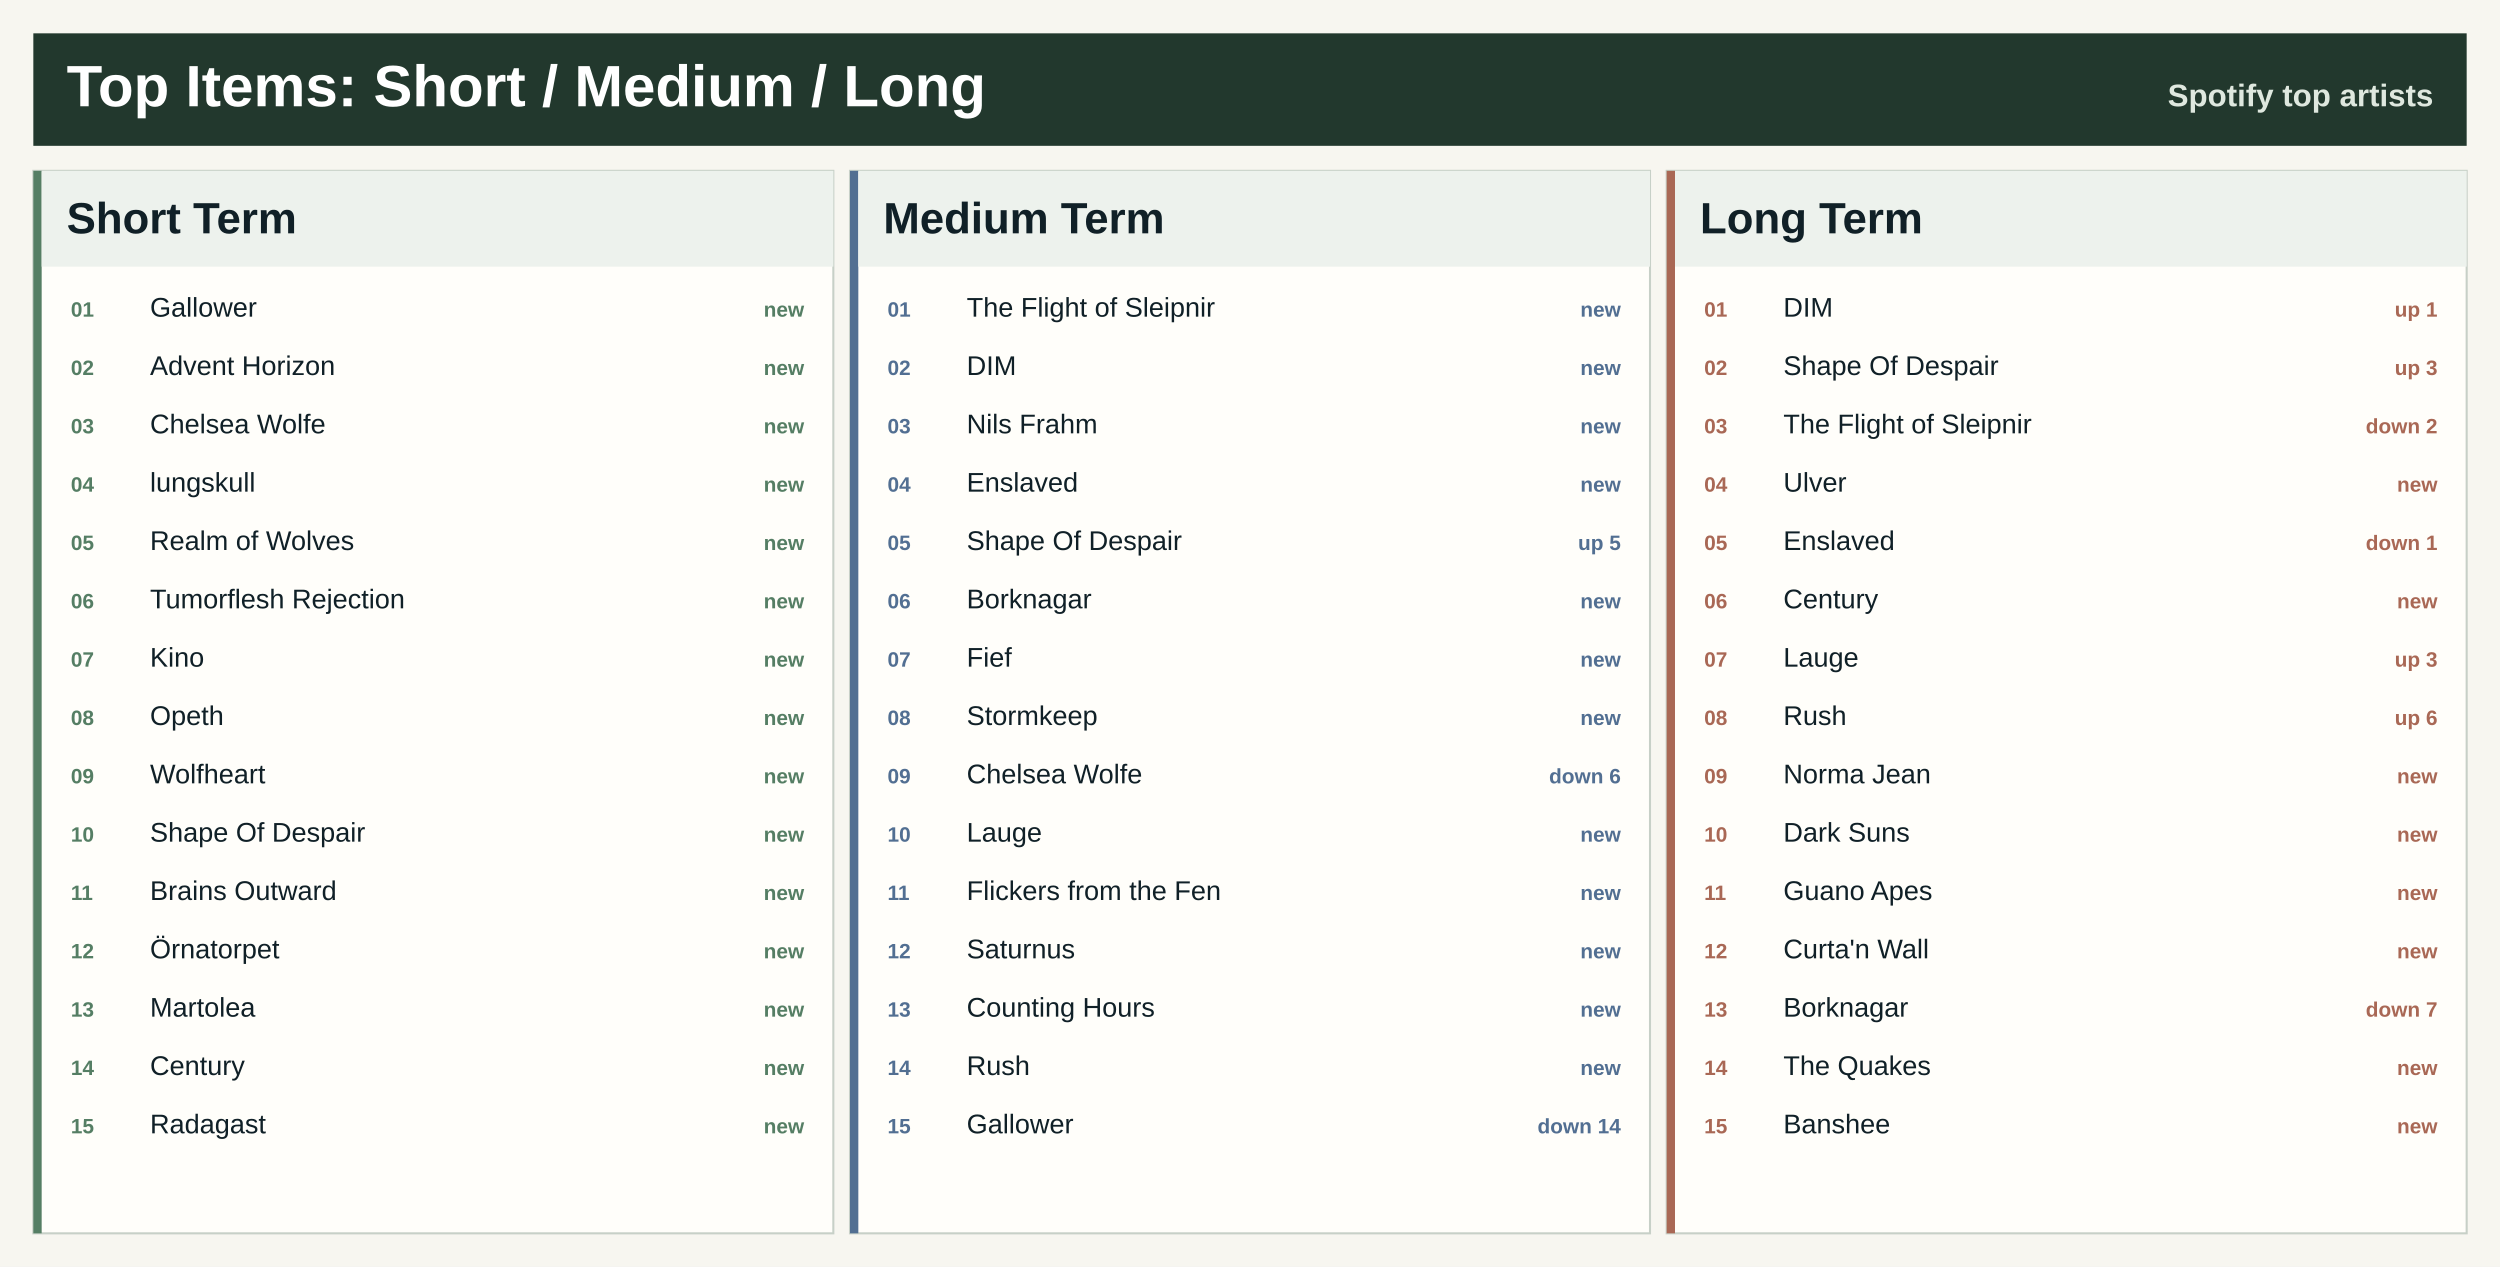
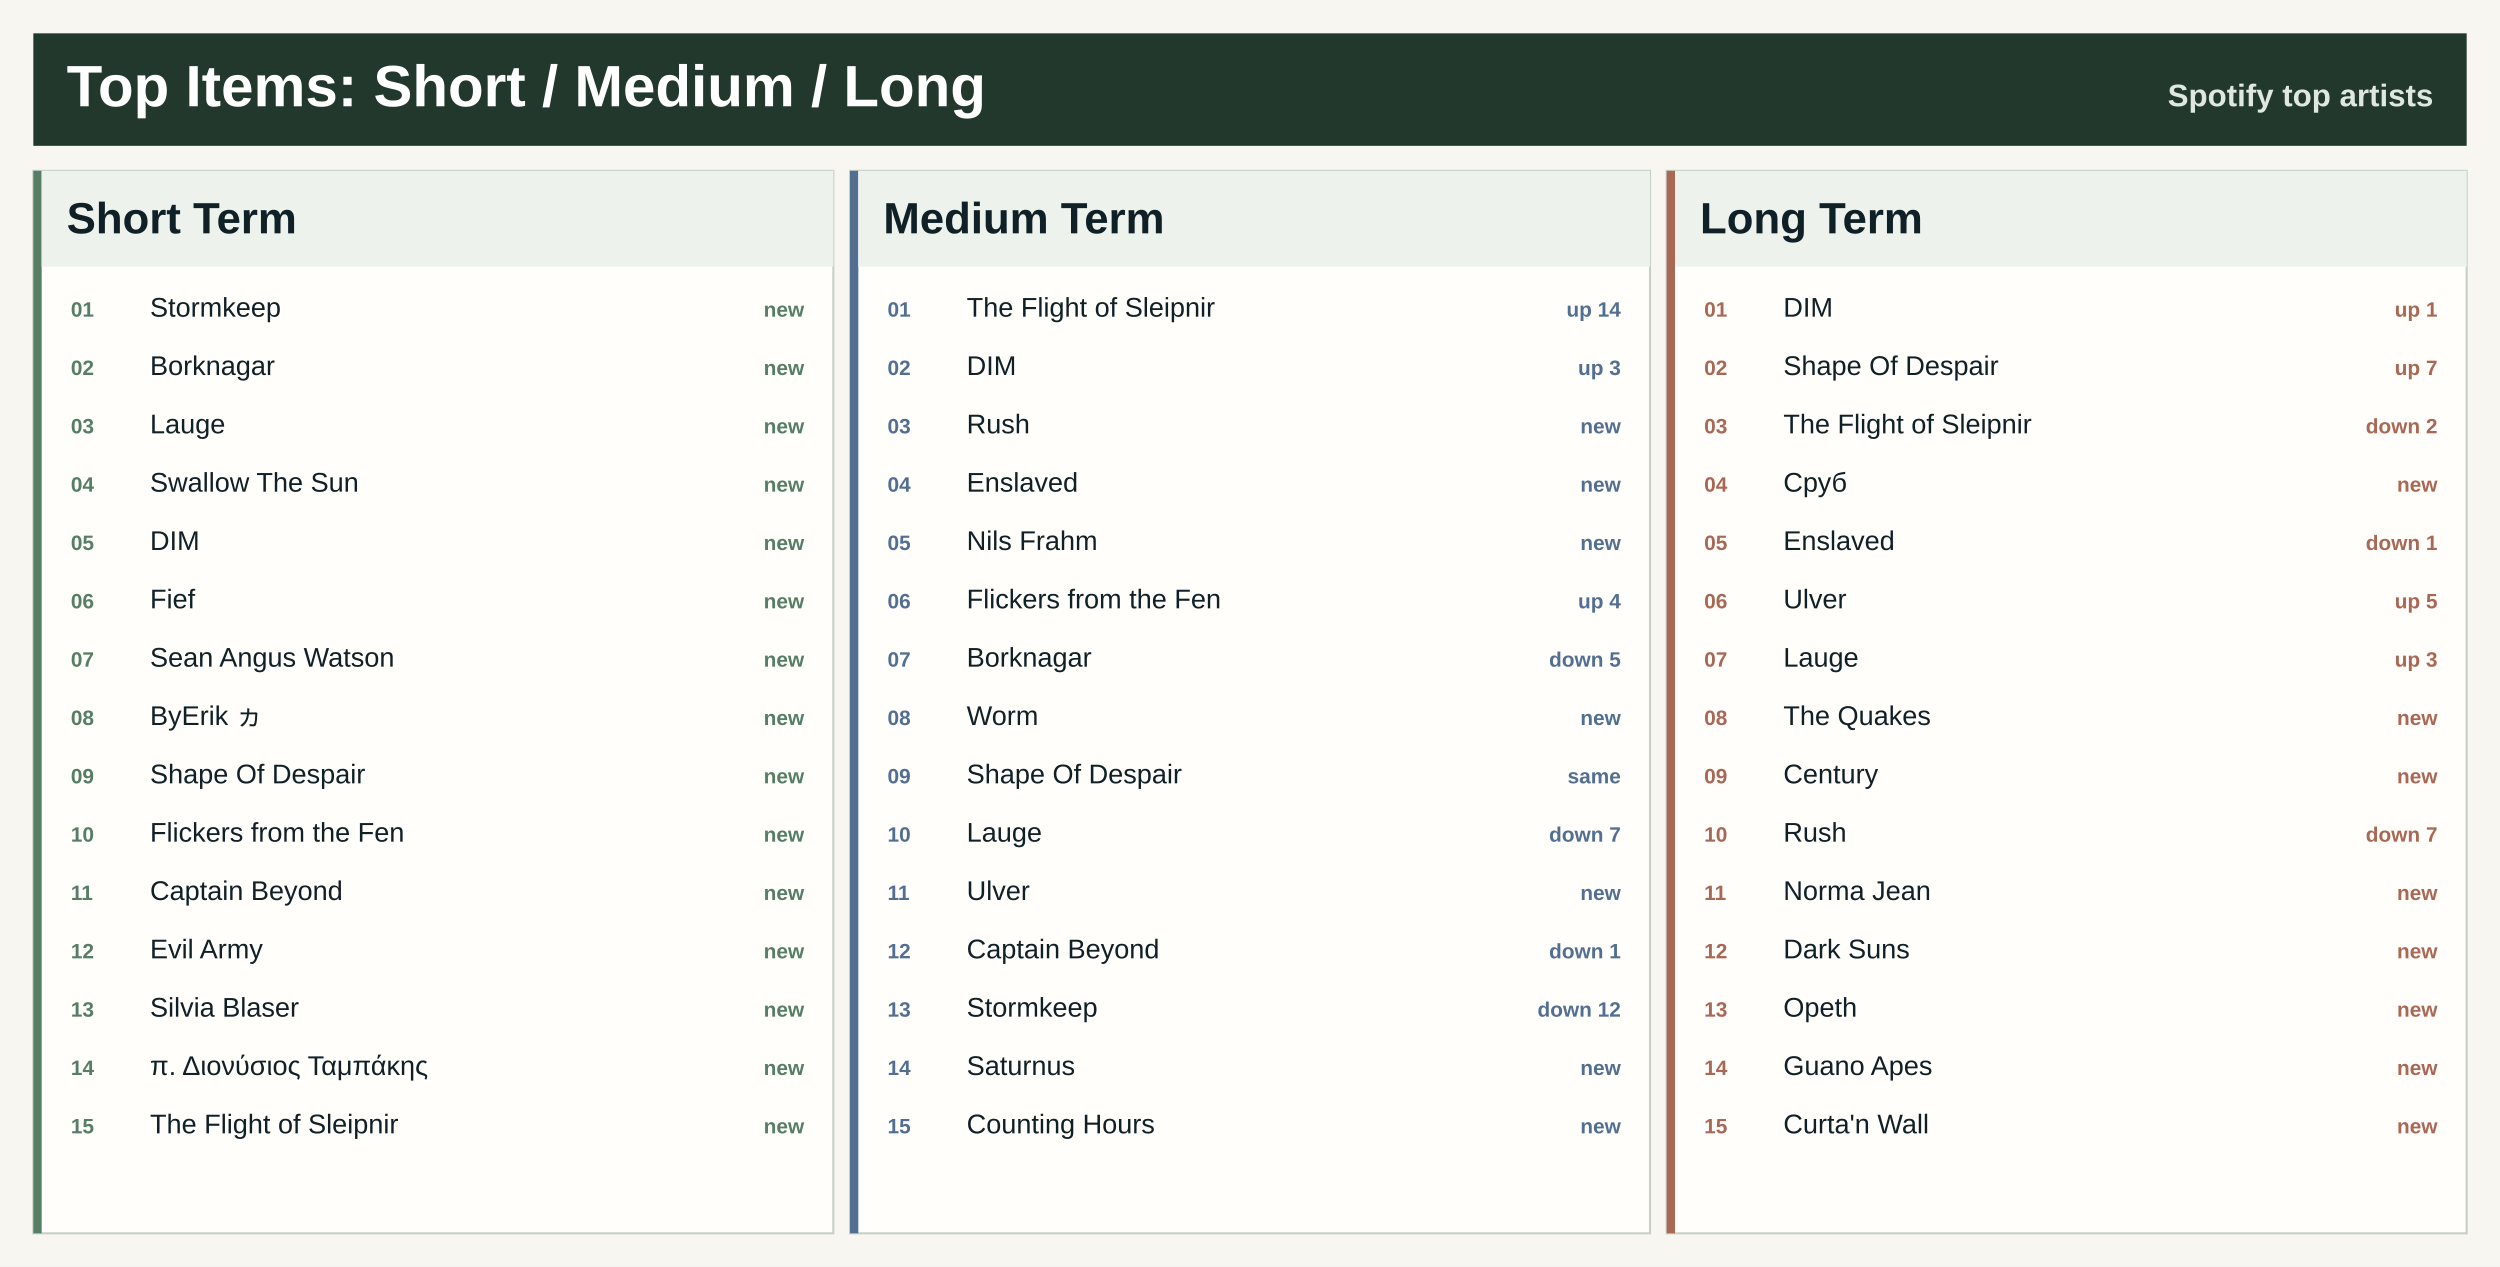
<svg xmlns="http://www.w3.org/2000/svg" width="1200" height="608" viewBox="0 0 1200 608" role="img" aria-label="Top artists across Spotify ranges">
  <rect width="1200" height="608" fill="#f7f6f0" />
  <rect x="16" y="16" width="1168" height="54" fill="#22382d" />
  <text x="32.0" y="51.0" font-family="Segoe UI, Arial, sans-serif" font-size="28" font-weight="800" fill="#ffffff" text-anchor="start">Top Items: Short / Medium / Long</text>
  <text x="1168.0" y="51.0" font-family="Segoe UI, Arial, sans-serif" font-size="15" font-weight="800" fill="#dfe8df" text-anchor="end">Spotify top artists</text>
  <rect x="16.0" y="82.0" width="384.0" height="510" fill="#fffefa" stroke="#c7d0c7" />
  <rect x="16.0" y="82.0" width="4" height="510" fill="#557e64" />
  <rect x="20.0" y="82.0" width="380.0" height="46" fill="#edf2ed" />
  <text x="32.0" y="112.0" font-family="Segoe UI, Arial, sans-serif" font-size="21" font-weight="800" fill="#102027" text-anchor="start">Short Term</text>
  <text x="34.0" y="152.0" font-family="Segoe UI, Arial, sans-serif" font-size="10" font-weight="800" fill="#557e64" text-anchor="start">01</text>
-   <text x="72.0" y="152.0" font-family="Segoe UI, Arial, sans-serif" font-size="13" font-weight="400" fill="#102027" text-anchor="start">Gallower</text>
+   <text x="72.0" y="152.0" font-family="Segoe UI, Arial, sans-serif" font-size="13" font-weight="400" fill="#102027" text-anchor="start">Stormkeep</text>
  <text x="386.0" y="152.0" font-family="Segoe UI, Arial, sans-serif" font-size="10" font-weight="800" fill="#557e64" text-anchor="end">new</text>
  <text x="34.0" y="180.0" font-family="Segoe UI, Arial, sans-serif" font-size="10" font-weight="800" fill="#557e64" text-anchor="start">02</text>
-   <text x="72.0" y="180.0" font-family="Segoe UI, Arial, sans-serif" font-size="13" font-weight="400" fill="#102027" text-anchor="start">Advent Horizon</text>
+   <text x="72.0" y="180.0" font-family="Segoe UI, Arial, sans-serif" font-size="13" font-weight="400" fill="#102027" text-anchor="start">Borknagar</text>
  <text x="386.0" y="180.0" font-family="Segoe UI, Arial, sans-serif" font-size="10" font-weight="800" fill="#557e64" text-anchor="end">new</text>
  <text x="34.0" y="208.0" font-family="Segoe UI, Arial, sans-serif" font-size="10" font-weight="800" fill="#557e64" text-anchor="start">03</text>
-   <text x="72.0" y="208.0" font-family="Segoe UI, Arial, sans-serif" font-size="13" font-weight="400" fill="#102027" text-anchor="start">Chelsea Wolfe</text>
+   <text x="72.0" y="208.0" font-family="Segoe UI, Arial, sans-serif" font-size="13" font-weight="400" fill="#102027" text-anchor="start">Lauge</text>
  <text x="386.0" y="208.0" font-family="Segoe UI, Arial, sans-serif" font-size="10" font-weight="800" fill="#557e64" text-anchor="end">new</text>
  <text x="34.0" y="236.0" font-family="Segoe UI, Arial, sans-serif" font-size="10" font-weight="800" fill="#557e64" text-anchor="start">04</text>
-   <text x="72.0" y="236.0" font-family="Segoe UI, Arial, sans-serif" font-size="13" font-weight="400" fill="#102027" text-anchor="start">lungskull</text>
+   <text x="72.0" y="236.0" font-family="Segoe UI, Arial, sans-serif" font-size="13" font-weight="400" fill="#102027" text-anchor="start">Swallow The Sun</text>
  <text x="386.0" y="236.0" font-family="Segoe UI, Arial, sans-serif" font-size="10" font-weight="800" fill="#557e64" text-anchor="end">new</text>
  <text x="34.0" y="264.0" font-family="Segoe UI, Arial, sans-serif" font-size="10" font-weight="800" fill="#557e64" text-anchor="start">05</text>
-   <text x="72.0" y="264.0" font-family="Segoe UI, Arial, sans-serif" font-size="13" font-weight="400" fill="#102027" text-anchor="start">Realm of Wolves</text>
+   <text x="72.0" y="264.0" font-family="Segoe UI, Arial, sans-serif" font-size="13" font-weight="400" fill="#102027" text-anchor="start">DIM</text>
  <text x="386.0" y="264.0" font-family="Segoe UI, Arial, sans-serif" font-size="10" font-weight="800" fill="#557e64" text-anchor="end">new</text>
  <text x="34.0" y="292.0" font-family="Segoe UI, Arial, sans-serif" font-size="10" font-weight="800" fill="#557e64" text-anchor="start">06</text>
-   <text x="72.0" y="292.0" font-family="Segoe UI, Arial, sans-serif" font-size="13" font-weight="400" fill="#102027" text-anchor="start">Tumorflesh Rejection</text>
+   <text x="72.0" y="292.0" font-family="Segoe UI, Arial, sans-serif" font-size="13" font-weight="400" fill="#102027" text-anchor="start">Fief</text>
  <text x="386.0" y="292.0" font-family="Segoe UI, Arial, sans-serif" font-size="10" font-weight="800" fill="#557e64" text-anchor="end">new</text>
  <text x="34.0" y="320.0" font-family="Segoe UI, Arial, sans-serif" font-size="10" font-weight="800" fill="#557e64" text-anchor="start">07</text>
-   <text x="72.0" y="320.0" font-family="Segoe UI, Arial, sans-serif" font-size="13" font-weight="400" fill="#102027" text-anchor="start">Kino</text>
+   <text x="72.0" y="320.0" font-family="Segoe UI, Arial, sans-serif" font-size="13" font-weight="400" fill="#102027" text-anchor="start">Sean Angus Watson</text>
  <text x="386.0" y="320.0" font-family="Segoe UI, Arial, sans-serif" font-size="10" font-weight="800" fill="#557e64" text-anchor="end">new</text>
  <text x="34.0" y="348.0" font-family="Segoe UI, Arial, sans-serif" font-size="10" font-weight="800" fill="#557e64" text-anchor="start">08</text>
-   <text x="72.0" y="348.0" font-family="Segoe UI, Arial, sans-serif" font-size="13" font-weight="400" fill="#102027" text-anchor="start">Opeth</text>
+   <text x="72.0" y="348.0" font-family="Segoe UI, Arial, sans-serif" font-size="13" font-weight="400" fill="#102027" text-anchor="start">ByErik ヵ</text>
  <text x="386.0" y="348.0" font-family="Segoe UI, Arial, sans-serif" font-size="10" font-weight="800" fill="#557e64" text-anchor="end">new</text>
  <text x="34.0" y="376.0" font-family="Segoe UI, Arial, sans-serif" font-size="10" font-weight="800" fill="#557e64" text-anchor="start">09</text>
-   <text x="72.0" y="376.0" font-family="Segoe UI, Arial, sans-serif" font-size="13" font-weight="400" fill="#102027" text-anchor="start">Wolfheart</text>
+   <text x="72.0" y="376.0" font-family="Segoe UI, Arial, sans-serif" font-size="13" font-weight="400" fill="#102027" text-anchor="start">Shape Of Despair</text>
  <text x="386.0" y="376.0" font-family="Segoe UI, Arial, sans-serif" font-size="10" font-weight="800" fill="#557e64" text-anchor="end">new</text>
  <text x="34.0" y="404.0" font-family="Segoe UI, Arial, sans-serif" font-size="10" font-weight="800" fill="#557e64" text-anchor="start">10</text>
-   <text x="72.0" y="404.0" font-family="Segoe UI, Arial, sans-serif" font-size="13" font-weight="400" fill="#102027" text-anchor="start">Shape Of Despair</text>
+   <text x="72.0" y="404.0" font-family="Segoe UI, Arial, sans-serif" font-size="13" font-weight="400" fill="#102027" text-anchor="start">Flickers from the Fen</text>
  <text x="386.0" y="404.0" font-family="Segoe UI, Arial, sans-serif" font-size="10" font-weight="800" fill="#557e64" text-anchor="end">new</text>
  <text x="34.0" y="432.0" font-family="Segoe UI, Arial, sans-serif" font-size="10" font-weight="800" fill="#557e64" text-anchor="start">11</text>
-   <text x="72.0" y="432.0" font-family="Segoe UI, Arial, sans-serif" font-size="13" font-weight="400" fill="#102027" text-anchor="start">Brains Outward</text>
+   <text x="72.0" y="432.0" font-family="Segoe UI, Arial, sans-serif" font-size="13" font-weight="400" fill="#102027" text-anchor="start">Captain Beyond</text>
  <text x="386.0" y="432.0" font-family="Segoe UI, Arial, sans-serif" font-size="10" font-weight="800" fill="#557e64" text-anchor="end">new</text>
  <text x="34.0" y="460.0" font-family="Segoe UI, Arial, sans-serif" font-size="10" font-weight="800" fill="#557e64" text-anchor="start">12</text>
-   <text x="72.0" y="460.0" font-family="Segoe UI, Arial, sans-serif" font-size="13" font-weight="400" fill="#102027" text-anchor="start">Örnatorpet</text>
+   <text x="72.0" y="460.0" font-family="Segoe UI, Arial, sans-serif" font-size="13" font-weight="400" fill="#102027" text-anchor="start">Evil Army</text>
  <text x="386.0" y="460.0" font-family="Segoe UI, Arial, sans-serif" font-size="10" font-weight="800" fill="#557e64" text-anchor="end">new</text>
  <text x="34.0" y="488.0" font-family="Segoe UI, Arial, sans-serif" font-size="10" font-weight="800" fill="#557e64" text-anchor="start">13</text>
-   <text x="72.0" y="488.0" font-family="Segoe UI, Arial, sans-serif" font-size="13" font-weight="400" fill="#102027" text-anchor="start">Martolea</text>
+   <text x="72.0" y="488.0" font-family="Segoe UI, Arial, sans-serif" font-size="13" font-weight="400" fill="#102027" text-anchor="start">Silvia Blaser</text>
  <text x="386.0" y="488.0" font-family="Segoe UI, Arial, sans-serif" font-size="10" font-weight="800" fill="#557e64" text-anchor="end">new</text>
  <text x="34.0" y="516.0" font-family="Segoe UI, Arial, sans-serif" font-size="10" font-weight="800" fill="#557e64" text-anchor="start">14</text>
-   <text x="72.0" y="516.0" font-family="Segoe UI, Arial, sans-serif" font-size="13" font-weight="400" fill="#102027" text-anchor="start">Century</text>
+   <text x="72.0" y="516.0" font-family="Segoe UI, Arial, sans-serif" font-size="13" font-weight="400" fill="#102027" text-anchor="start">π. Διονύσιος Ταμπάκης</text>
  <text x="386.0" y="516.0" font-family="Segoe UI, Arial, sans-serif" font-size="10" font-weight="800" fill="#557e64" text-anchor="end">new</text>
  <text x="34.0" y="544.0" font-family="Segoe UI, Arial, sans-serif" font-size="10" font-weight="800" fill="#557e64" text-anchor="start">15</text>
-   <text x="72.0" y="544.0" font-family="Segoe UI, Arial, sans-serif" font-size="13" font-weight="400" fill="#102027" text-anchor="start">Radagast</text>
+   <text x="72.0" y="544.0" font-family="Segoe UI, Arial, sans-serif" font-size="13" font-weight="400" fill="#102027" text-anchor="start">The Flight of Sleipnir</text>
  <text x="386.0" y="544.0" font-family="Segoe UI, Arial, sans-serif" font-size="10" font-weight="800" fill="#557e64" text-anchor="end">new</text>
  <rect x="408.0" y="82.0" width="384.0" height="510" fill="#fffefa" stroke="#c7d0c7" />
  <rect x="408.0" y="82.0" width="4" height="510" fill="#526f92" />
  <rect x="412.0" y="82.0" width="380.0" height="46" fill="#edf2ed" />
  <text x="424.0" y="112.0" font-family="Segoe UI, Arial, sans-serif" font-size="21" font-weight="800" fill="#102027" text-anchor="start">Medium Term</text>
  <text x="426.0" y="152.0" font-family="Segoe UI, Arial, sans-serif" font-size="10" font-weight="800" fill="#526f92" text-anchor="start">01</text>
  <text x="464.0" y="152.0" font-family="Segoe UI, Arial, sans-serif" font-size="13" font-weight="400" fill="#102027" text-anchor="start">The Flight of Sleipnir</text>
-   <text x="778.0" y="152.0" font-family="Segoe UI, Arial, sans-serif" font-size="10" font-weight="800" fill="#526f92" text-anchor="end">new</text>
+   <text x="778.0" y="152.0" font-family="Segoe UI, Arial, sans-serif" font-size="10" font-weight="800" fill="#526f92" text-anchor="end">up 14</text>
  <text x="426.0" y="180.0" font-family="Segoe UI, Arial, sans-serif" font-size="10" font-weight="800" fill="#526f92" text-anchor="start">02</text>
  <text x="464.0" y="180.0" font-family="Segoe UI, Arial, sans-serif" font-size="13" font-weight="400" fill="#102027" text-anchor="start">DIM</text>
-   <text x="778.0" y="180.0" font-family="Segoe UI, Arial, sans-serif" font-size="10" font-weight="800" fill="#526f92" text-anchor="end">new</text>
+   <text x="778.0" y="180.0" font-family="Segoe UI, Arial, sans-serif" font-size="10" font-weight="800" fill="#526f92" text-anchor="end">up 3</text>
  <text x="426.0" y="208.0" font-family="Segoe UI, Arial, sans-serif" font-size="10" font-weight="800" fill="#526f92" text-anchor="start">03</text>
-   <text x="464.0" y="208.0" font-family="Segoe UI, Arial, sans-serif" font-size="13" font-weight="400" fill="#102027" text-anchor="start">Nils Frahm</text>
+   <text x="464.0" y="208.0" font-family="Segoe UI, Arial, sans-serif" font-size="13" font-weight="400" fill="#102027" text-anchor="start">Rush</text>
  <text x="778.0" y="208.0" font-family="Segoe UI, Arial, sans-serif" font-size="10" font-weight="800" fill="#526f92" text-anchor="end">new</text>
  <text x="426.0" y="236.0" font-family="Segoe UI, Arial, sans-serif" font-size="10" font-weight="800" fill="#526f92" text-anchor="start">04</text>
  <text x="464.0" y="236.0" font-family="Segoe UI, Arial, sans-serif" font-size="13" font-weight="400" fill="#102027" text-anchor="start">Enslaved</text>
  <text x="778.0" y="236.0" font-family="Segoe UI, Arial, sans-serif" font-size="10" font-weight="800" fill="#526f92" text-anchor="end">new</text>
  <text x="426.0" y="264.0" font-family="Segoe UI, Arial, sans-serif" font-size="10" font-weight="800" fill="#526f92" text-anchor="start">05</text>
-   <text x="464.0" y="264.0" font-family="Segoe UI, Arial, sans-serif" font-size="13" font-weight="400" fill="#102027" text-anchor="start">Shape Of Despair</text>
-   <text x="778.0" y="264.0" font-family="Segoe UI, Arial, sans-serif" font-size="10" font-weight="800" fill="#526f92" text-anchor="end">up 5</text>
+   <text x="464.0" y="264.0" font-family="Segoe UI, Arial, sans-serif" font-size="13" font-weight="400" fill="#102027" text-anchor="start">Nils Frahm</text>
+   <text x="778.0" y="264.0" font-family="Segoe UI, Arial, sans-serif" font-size="10" font-weight="800" fill="#526f92" text-anchor="end">new</text>
  <text x="426.0" y="292.0" font-family="Segoe UI, Arial, sans-serif" font-size="10" font-weight="800" fill="#526f92" text-anchor="start">06</text>
-   <text x="464.0" y="292.0" font-family="Segoe UI, Arial, sans-serif" font-size="13" font-weight="400" fill="#102027" text-anchor="start">Borknagar</text>
-   <text x="778.0" y="292.0" font-family="Segoe UI, Arial, sans-serif" font-size="10" font-weight="800" fill="#526f92" text-anchor="end">new</text>
+   <text x="464.0" y="292.0" font-family="Segoe UI, Arial, sans-serif" font-size="13" font-weight="400" fill="#102027" text-anchor="start">Flickers from the Fen</text>
+   <text x="778.0" y="292.0" font-family="Segoe UI, Arial, sans-serif" font-size="10" font-weight="800" fill="#526f92" text-anchor="end">up 4</text>
  <text x="426.0" y="320.0" font-family="Segoe UI, Arial, sans-serif" font-size="10" font-weight="800" fill="#526f92" text-anchor="start">07</text>
-   <text x="464.0" y="320.0" font-family="Segoe UI, Arial, sans-serif" font-size="13" font-weight="400" fill="#102027" text-anchor="start">Fief</text>
-   <text x="778.0" y="320.0" font-family="Segoe UI, Arial, sans-serif" font-size="10" font-weight="800" fill="#526f92" text-anchor="end">new</text>
+   <text x="464.0" y="320.0" font-family="Segoe UI, Arial, sans-serif" font-size="13" font-weight="400" fill="#102027" text-anchor="start">Borknagar</text>
+   <text x="778.0" y="320.0" font-family="Segoe UI, Arial, sans-serif" font-size="10" font-weight="800" fill="#526f92" text-anchor="end">down 5</text>
  <text x="426.0" y="348.0" font-family="Segoe UI, Arial, sans-serif" font-size="10" font-weight="800" fill="#526f92" text-anchor="start">08</text>
-   <text x="464.0" y="348.0" font-family="Segoe UI, Arial, sans-serif" font-size="13" font-weight="400" fill="#102027" text-anchor="start">Stormkeep</text>
+   <text x="464.0" y="348.0" font-family="Segoe UI, Arial, sans-serif" font-size="13" font-weight="400" fill="#102027" text-anchor="start">Worm</text>
  <text x="778.0" y="348.0" font-family="Segoe UI, Arial, sans-serif" font-size="10" font-weight="800" fill="#526f92" text-anchor="end">new</text>
  <text x="426.0" y="376.0" font-family="Segoe UI, Arial, sans-serif" font-size="10" font-weight="800" fill="#526f92" text-anchor="start">09</text>
-   <text x="464.0" y="376.0" font-family="Segoe UI, Arial, sans-serif" font-size="13" font-weight="400" fill="#102027" text-anchor="start">Chelsea Wolfe</text>
-   <text x="778.0" y="376.0" font-family="Segoe UI, Arial, sans-serif" font-size="10" font-weight="800" fill="#526f92" text-anchor="end">down 6</text>
+   <text x="464.0" y="376.0" font-family="Segoe UI, Arial, sans-serif" font-size="13" font-weight="400" fill="#102027" text-anchor="start">Shape Of Despair</text>
+   <text x="778.0" y="376.0" font-family="Segoe UI, Arial, sans-serif" font-size="10" font-weight="800" fill="#526f92" text-anchor="end">same</text>
  <text x="426.0" y="404.0" font-family="Segoe UI, Arial, sans-serif" font-size="10" font-weight="800" fill="#526f92" text-anchor="start">10</text>
  <text x="464.0" y="404.0" font-family="Segoe UI, Arial, sans-serif" font-size="13" font-weight="400" fill="#102027" text-anchor="start">Lauge</text>
-   <text x="778.0" y="404.0" font-family="Segoe UI, Arial, sans-serif" font-size="10" font-weight="800" fill="#526f92" text-anchor="end">new</text>
+   <text x="778.0" y="404.0" font-family="Segoe UI, Arial, sans-serif" font-size="10" font-weight="800" fill="#526f92" text-anchor="end">down 7</text>
  <text x="426.0" y="432.0" font-family="Segoe UI, Arial, sans-serif" font-size="10" font-weight="800" fill="#526f92" text-anchor="start">11</text>
-   <text x="464.0" y="432.0" font-family="Segoe UI, Arial, sans-serif" font-size="13" font-weight="400" fill="#102027" text-anchor="start">Flickers from the Fen</text>
+   <text x="464.0" y="432.0" font-family="Segoe UI, Arial, sans-serif" font-size="13" font-weight="400" fill="#102027" text-anchor="start">Ulver</text>
  <text x="778.0" y="432.0" font-family="Segoe UI, Arial, sans-serif" font-size="10" font-weight="800" fill="#526f92" text-anchor="end">new</text>
  <text x="426.0" y="460.0" font-family="Segoe UI, Arial, sans-serif" font-size="10" font-weight="800" fill="#526f92" text-anchor="start">12</text>
-   <text x="464.0" y="460.0" font-family="Segoe UI, Arial, sans-serif" font-size="13" font-weight="400" fill="#102027" text-anchor="start">Saturnus</text>
-   <text x="778.0" y="460.0" font-family="Segoe UI, Arial, sans-serif" font-size="10" font-weight="800" fill="#526f92" text-anchor="end">new</text>
+   <text x="464.0" y="460.0" font-family="Segoe UI, Arial, sans-serif" font-size="13" font-weight="400" fill="#102027" text-anchor="start">Captain Beyond</text>
+   <text x="778.0" y="460.0" font-family="Segoe UI, Arial, sans-serif" font-size="10" font-weight="800" fill="#526f92" text-anchor="end">down 1</text>
  <text x="426.0" y="488.0" font-family="Segoe UI, Arial, sans-serif" font-size="10" font-weight="800" fill="#526f92" text-anchor="start">13</text>
-   <text x="464.0" y="488.0" font-family="Segoe UI, Arial, sans-serif" font-size="13" font-weight="400" fill="#102027" text-anchor="start">Counting Hours</text>
-   <text x="778.0" y="488.0" font-family="Segoe UI, Arial, sans-serif" font-size="10" font-weight="800" fill="#526f92" text-anchor="end">new</text>
+   <text x="464.0" y="488.0" font-family="Segoe UI, Arial, sans-serif" font-size="13" font-weight="400" fill="#102027" text-anchor="start">Stormkeep</text>
+   <text x="778.0" y="488.0" font-family="Segoe UI, Arial, sans-serif" font-size="10" font-weight="800" fill="#526f92" text-anchor="end">down 12</text>
  <text x="426.0" y="516.0" font-family="Segoe UI, Arial, sans-serif" font-size="10" font-weight="800" fill="#526f92" text-anchor="start">14</text>
-   <text x="464.0" y="516.0" font-family="Segoe UI, Arial, sans-serif" font-size="13" font-weight="400" fill="#102027" text-anchor="start">Rush</text>
+   <text x="464.0" y="516.0" font-family="Segoe UI, Arial, sans-serif" font-size="13" font-weight="400" fill="#102027" text-anchor="start">Saturnus</text>
  <text x="778.0" y="516.0" font-family="Segoe UI, Arial, sans-serif" font-size="10" font-weight="800" fill="#526f92" text-anchor="end">new</text>
  <text x="426.0" y="544.0" font-family="Segoe UI, Arial, sans-serif" font-size="10" font-weight="800" fill="#526f92" text-anchor="start">15</text>
-   <text x="464.0" y="544.0" font-family="Segoe UI, Arial, sans-serif" font-size="13" font-weight="400" fill="#102027" text-anchor="start">Gallower</text>
-   <text x="778.0" y="544.0" font-family="Segoe UI, Arial, sans-serif" font-size="10" font-weight="800" fill="#526f92" text-anchor="end">down 14</text>
+   <text x="464.0" y="544.0" font-family="Segoe UI, Arial, sans-serif" font-size="13" font-weight="400" fill="#102027" text-anchor="start">Counting Hours</text>
+   <text x="778.0" y="544.0" font-family="Segoe UI, Arial, sans-serif" font-size="10" font-weight="800" fill="#526f92" text-anchor="end">new</text>
  <rect x="800.0" y="82.0" width="384.0" height="510" fill="#fffefa" stroke="#c7d0c7" />
  <rect x="800.0" y="82.0" width="4" height="510" fill="#a96855" />
  <rect x="804.0" y="82.0" width="380.0" height="46" fill="#edf2ed" />
  <text x="816.0" y="112.0" font-family="Segoe UI, Arial, sans-serif" font-size="21" font-weight="800" fill="#102027" text-anchor="start">Long Term</text>
  <text x="818.0" y="152.0" font-family="Segoe UI, Arial, sans-serif" font-size="10" font-weight="800" fill="#a96855" text-anchor="start">01</text>
  <text x="856.0" y="152.0" font-family="Segoe UI, Arial, sans-serif" font-size="13" font-weight="400" fill="#102027" text-anchor="start">DIM</text>
  <text x="1170.0" y="152.0" font-family="Segoe UI, Arial, sans-serif" font-size="10" font-weight="800" fill="#a96855" text-anchor="end">up 1</text>
  <text x="818.0" y="180.0" font-family="Segoe UI, Arial, sans-serif" font-size="10" font-weight="800" fill="#a96855" text-anchor="start">02</text>
  <text x="856.0" y="180.0" font-family="Segoe UI, Arial, sans-serif" font-size="13" font-weight="400" fill="#102027" text-anchor="start">Shape Of Despair</text>
-   <text x="1170.0" y="180.0" font-family="Segoe UI, Arial, sans-serif" font-size="10" font-weight="800" fill="#a96855" text-anchor="end">up 3</text>
+   <text x="1170.0" y="180.0" font-family="Segoe UI, Arial, sans-serif" font-size="10" font-weight="800" fill="#a96855" text-anchor="end">up 7</text>
  <text x="818.0" y="208.0" font-family="Segoe UI, Arial, sans-serif" font-size="10" font-weight="800" fill="#a96855" text-anchor="start">03</text>
  <text x="856.0" y="208.0" font-family="Segoe UI, Arial, sans-serif" font-size="13" font-weight="400" fill="#102027" text-anchor="start">The Flight of Sleipnir</text>
  <text x="1170.0" y="208.0" font-family="Segoe UI, Arial, sans-serif" font-size="10" font-weight="800" fill="#a96855" text-anchor="end">down 2</text>
  <text x="818.0" y="236.0" font-family="Segoe UI, Arial, sans-serif" font-size="10" font-weight="800" fill="#a96855" text-anchor="start">04</text>
-   <text x="856.0" y="236.0" font-family="Segoe UI, Arial, sans-serif" font-size="13" font-weight="400" fill="#102027" text-anchor="start">Ulver</text>
+   <text x="856.0" y="236.0" font-family="Segoe UI, Arial, sans-serif" font-size="13" font-weight="400" fill="#102027" text-anchor="start">Сруб</text>
  <text x="1170.0" y="236.0" font-family="Segoe UI, Arial, sans-serif" font-size="10" font-weight="800" fill="#a96855" text-anchor="end">new</text>
  <text x="818.0" y="264.0" font-family="Segoe UI, Arial, sans-serif" font-size="10" font-weight="800" fill="#a96855" text-anchor="start">05</text>
  <text x="856.0" y="264.0" font-family="Segoe UI, Arial, sans-serif" font-size="13" font-weight="400" fill="#102027" text-anchor="start">Enslaved</text>
  <text x="1170.0" y="264.0" font-family="Segoe UI, Arial, sans-serif" font-size="10" font-weight="800" fill="#a96855" text-anchor="end">down 1</text>
  <text x="818.0" y="292.0" font-family="Segoe UI, Arial, sans-serif" font-size="10" font-weight="800" fill="#a96855" text-anchor="start">06</text>
-   <text x="856.0" y="292.0" font-family="Segoe UI, Arial, sans-serif" font-size="13" font-weight="400" fill="#102027" text-anchor="start">Century</text>
-   <text x="1170.0" y="292.0" font-family="Segoe UI, Arial, sans-serif" font-size="10" font-weight="800" fill="#a96855" text-anchor="end">new</text>
+   <text x="856.0" y="292.0" font-family="Segoe UI, Arial, sans-serif" font-size="13" font-weight="400" fill="#102027" text-anchor="start">Ulver</text>
+   <text x="1170.0" y="292.0" font-family="Segoe UI, Arial, sans-serif" font-size="10" font-weight="800" fill="#a96855" text-anchor="end">up 5</text>
  <text x="818.0" y="320.0" font-family="Segoe UI, Arial, sans-serif" font-size="10" font-weight="800" fill="#a96855" text-anchor="start">07</text>
  <text x="856.0" y="320.0" font-family="Segoe UI, Arial, sans-serif" font-size="13" font-weight="400" fill="#102027" text-anchor="start">Lauge</text>
  <text x="1170.0" y="320.0" font-family="Segoe UI, Arial, sans-serif" font-size="10" font-weight="800" fill="#a96855" text-anchor="end">up 3</text>
  <text x="818.0" y="348.0" font-family="Segoe UI, Arial, sans-serif" font-size="10" font-weight="800" fill="#a96855" text-anchor="start">08</text>
-   <text x="856.0" y="348.0" font-family="Segoe UI, Arial, sans-serif" font-size="13" font-weight="400" fill="#102027" text-anchor="start">Rush</text>
-   <text x="1170.0" y="348.0" font-family="Segoe UI, Arial, sans-serif" font-size="10" font-weight="800" fill="#a96855" text-anchor="end">up 6</text>
+   <text x="856.0" y="348.0" font-family="Segoe UI, Arial, sans-serif" font-size="13" font-weight="400" fill="#102027" text-anchor="start">The Quakes</text>
+   <text x="1170.0" y="348.0" font-family="Segoe UI, Arial, sans-serif" font-size="10" font-weight="800" fill="#a96855" text-anchor="end">new</text>
  <text x="818.0" y="376.0" font-family="Segoe UI, Arial, sans-serif" font-size="10" font-weight="800" fill="#a96855" text-anchor="start">09</text>
-   <text x="856.0" y="376.0" font-family="Segoe UI, Arial, sans-serif" font-size="13" font-weight="400" fill="#102027" text-anchor="start">Norma Jean</text>
+   <text x="856.0" y="376.0" font-family="Segoe UI, Arial, sans-serif" font-size="13" font-weight="400" fill="#102027" text-anchor="start">Century</text>
  <text x="1170.0" y="376.0" font-family="Segoe UI, Arial, sans-serif" font-size="10" font-weight="800" fill="#a96855" text-anchor="end">new</text>
  <text x="818.0" y="404.0" font-family="Segoe UI, Arial, sans-serif" font-size="10" font-weight="800" fill="#a96855" text-anchor="start">10</text>
-   <text x="856.0" y="404.0" font-family="Segoe UI, Arial, sans-serif" font-size="13" font-weight="400" fill="#102027" text-anchor="start">Dark Suns</text>
-   <text x="1170.0" y="404.0" font-family="Segoe UI, Arial, sans-serif" font-size="10" font-weight="800" fill="#a96855" text-anchor="end">new</text>
+   <text x="856.0" y="404.0" font-family="Segoe UI, Arial, sans-serif" font-size="13" font-weight="400" fill="#102027" text-anchor="start">Rush</text>
+   <text x="1170.0" y="404.0" font-family="Segoe UI, Arial, sans-serif" font-size="10" font-weight="800" fill="#a96855" text-anchor="end">down 7</text>
  <text x="818.0" y="432.0" font-family="Segoe UI, Arial, sans-serif" font-size="10" font-weight="800" fill="#a96855" text-anchor="start">11</text>
-   <text x="856.0" y="432.0" font-family="Segoe UI, Arial, sans-serif" font-size="13" font-weight="400" fill="#102027" text-anchor="start">Guano Apes</text>
+   <text x="856.0" y="432.0" font-family="Segoe UI, Arial, sans-serif" font-size="13" font-weight="400" fill="#102027" text-anchor="start">Norma Jean</text>
  <text x="1170.0" y="432.0" font-family="Segoe UI, Arial, sans-serif" font-size="10" font-weight="800" fill="#a96855" text-anchor="end">new</text>
  <text x="818.0" y="460.0" font-family="Segoe UI, Arial, sans-serif" font-size="10" font-weight="800" fill="#a96855" text-anchor="start">12</text>
-   <text x="856.0" y="460.0" font-family="Segoe UI, Arial, sans-serif" font-size="13" font-weight="400" fill="#102027" text-anchor="start">Curta'n Wall</text>
+   <text x="856.0" y="460.0" font-family="Segoe UI, Arial, sans-serif" font-size="13" font-weight="400" fill="#102027" text-anchor="start">Dark Suns</text>
  <text x="1170.0" y="460.0" font-family="Segoe UI, Arial, sans-serif" font-size="10" font-weight="800" fill="#a96855" text-anchor="end">new</text>
  <text x="818.0" y="488.0" font-family="Segoe UI, Arial, sans-serif" font-size="10" font-weight="800" fill="#a96855" text-anchor="start">13</text>
-   <text x="856.0" y="488.0" font-family="Segoe UI, Arial, sans-serif" font-size="13" font-weight="400" fill="#102027" text-anchor="start">Borknagar</text>
-   <text x="1170.0" y="488.0" font-family="Segoe UI, Arial, sans-serif" font-size="10" font-weight="800" fill="#a96855" text-anchor="end">down 7</text>
+   <text x="856.0" y="488.0" font-family="Segoe UI, Arial, sans-serif" font-size="13" font-weight="400" fill="#102027" text-anchor="start">Opeth</text>
+   <text x="1170.0" y="488.0" font-family="Segoe UI, Arial, sans-serif" font-size="10" font-weight="800" fill="#a96855" text-anchor="end">new</text>
  <text x="818.0" y="516.0" font-family="Segoe UI, Arial, sans-serif" font-size="10" font-weight="800" fill="#a96855" text-anchor="start">14</text>
-   <text x="856.0" y="516.0" font-family="Segoe UI, Arial, sans-serif" font-size="13" font-weight="400" fill="#102027" text-anchor="start">The Quakes</text>
+   <text x="856.0" y="516.0" font-family="Segoe UI, Arial, sans-serif" font-size="13" font-weight="400" fill="#102027" text-anchor="start">Guano Apes</text>
  <text x="1170.0" y="516.0" font-family="Segoe UI, Arial, sans-serif" font-size="10" font-weight="800" fill="#a96855" text-anchor="end">new</text>
  <text x="818.0" y="544.0" font-family="Segoe UI, Arial, sans-serif" font-size="10" font-weight="800" fill="#a96855" text-anchor="start">15</text>
-   <text x="856.0" y="544.0" font-family="Segoe UI, Arial, sans-serif" font-size="13" font-weight="400" fill="#102027" text-anchor="start">Banshee</text>
+   <text x="856.0" y="544.0" font-family="Segoe UI, Arial, sans-serif" font-size="13" font-weight="400" fill="#102027" text-anchor="start">Curta'n Wall</text>
  <text x="1170.0" y="544.0" font-family="Segoe UI, Arial, sans-serif" font-size="10" font-weight="800" fill="#a96855" text-anchor="end">new</text>
</svg>
